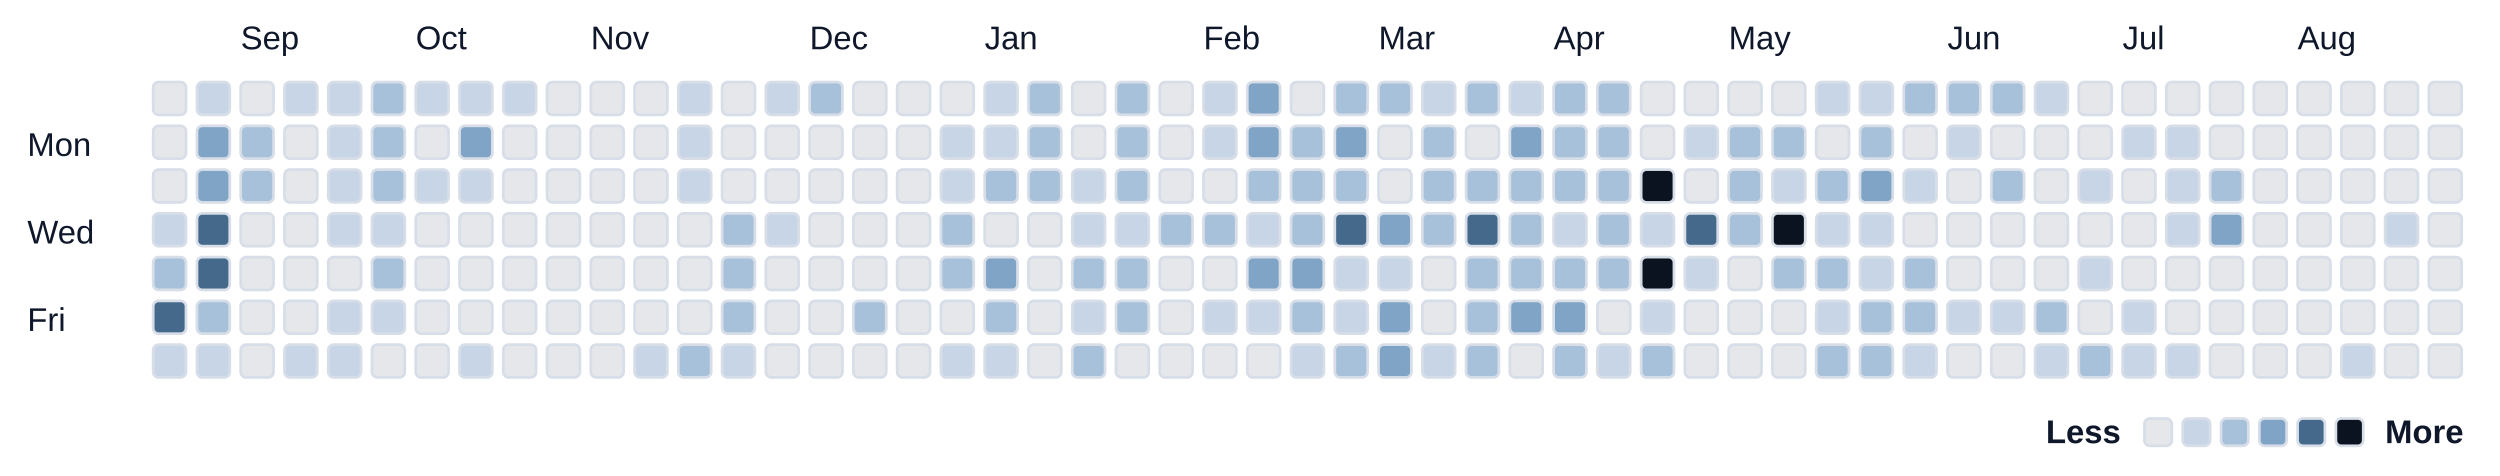
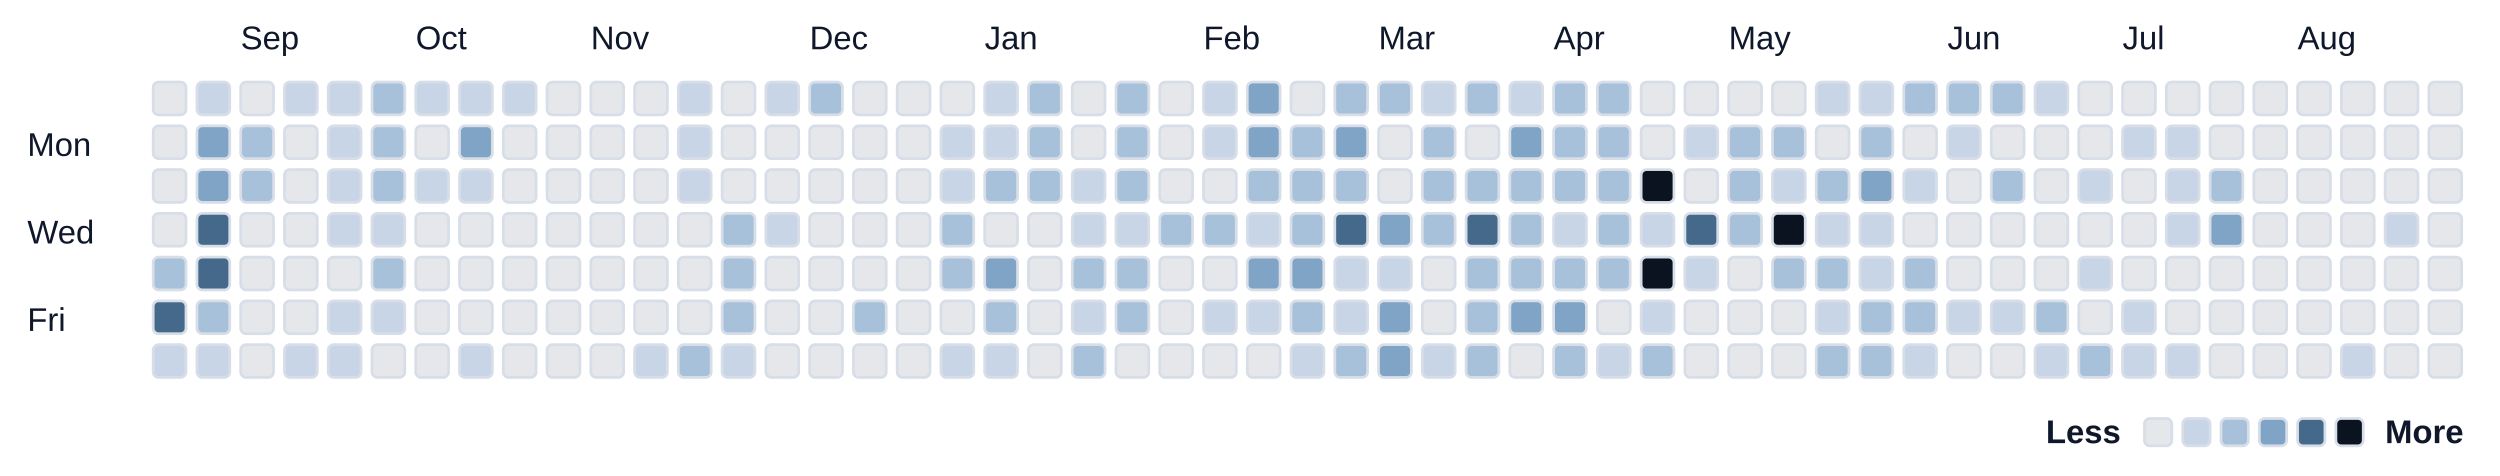
<svg xmlns="http://www.w3.org/2000/svg" baseProfile="tiny" height="174" version="1.2" width="914">
  <defs />
  <text fill="#0F172A" font-family="Segoe UI, Arial, sans-serif" font-size="12px" x="88" y="18">Sep</text>
  <text fill="#0F172A" font-family="Segoe UI, Arial, sans-serif" font-size="12px" x="152" y="18">Oct</text>
  <text fill="#0F172A" font-family="Segoe UI, Arial, sans-serif" font-size="12px" x="216" y="18">Nov</text>
  <text fill="#0F172A" font-family="Segoe UI, Arial, sans-serif" font-size="12px" x="296" y="18">Dec</text>
  <text fill="#0F172A" font-family="Segoe UI, Arial, sans-serif" font-size="12px" x="360" y="18">Jan</text>
  <text fill="#0F172A" font-family="Segoe UI, Arial, sans-serif" font-size="12px" x="440" y="18">Feb</text>
  <text fill="#0F172A" font-family="Segoe UI, Arial, sans-serif" font-size="12px" x="504" y="18">Mar</text>
  <text fill="#0F172A" font-family="Segoe UI, Arial, sans-serif" font-size="12px" x="568" y="18">Apr</text>
  <text fill="#0F172A" font-family="Segoe UI, Arial, sans-serif" font-size="12px" x="632" y="18">May</text>
  <text fill="#0F172A" font-family="Segoe UI, Arial, sans-serif" font-size="12px" x="712" y="18">Jun</text>
  <text fill="#0F172A" font-family="Segoe UI, Arial, sans-serif" font-size="12px" x="776" y="18">Jul</text>
  <text fill="#0F172A" font-family="Segoe UI, Arial, sans-serif" font-size="12px" x="840" y="18">Aug</text>
  <text fill="#0F172A" font-family="Segoe UI, Arial, sans-serif" font-size="12px" x="10" y="57">Mon</text>
  <text fill="#0F172A" font-family="Segoe UI, Arial, sans-serif" font-size="12px" x="10" y="89">Wed</text>
  <text fill="#0F172A" font-family="Segoe UI, Arial, sans-serif" font-size="12px" x="10" y="121">Fri</text>
  <rect fill="#E5E7EB" height="12" rx="2" ry="2" stroke="#D7DEE8" stroke-width="1" width="12" x="56" y="30" />
  <rect fill="#E5E7EB" height="12" rx="2" ry="2" stroke="#D7DEE8" stroke-width="1" width="12" x="56" y="46" />
  <rect fill="#E5E7EB" height="12" rx="2" ry="2" stroke="#D7DEE8" stroke-width="1" width="12" x="56" y="62" />
-   <rect fill="#C8D5E6" height="12" rx="2" ry="2" stroke="#D7DEE8" stroke-width="1" width="12" x="56" y="78" />
+   <rect fill="#E5E7EB" height="12" rx="2" ry="2" stroke="#D7DEE8" stroke-width="1" width="12" x="56" y="78" />
  <rect fill="#A8C1DA" height="12" rx="2" ry="2" stroke="#D7DEE8" stroke-width="1" width="12" x="56" y="94" />
  <rect fill="#44698B" height="12" rx="2" ry="2" stroke="#D7DEE8" stroke-width="1" width="12" x="56" y="110" />
  <rect fill="#C8D5E6" height="12" rx="2" ry="2" stroke="#D7DEE8" stroke-width="1" width="12" x="56" y="126" />
  <rect fill="#C8D5E6" height="12" rx="2" ry="2" stroke="#D7DEE8" stroke-width="1" width="12" x="72" y="30" />
  <rect fill="#7FA4C5" height="12" rx="2" ry="2" stroke="#D7DEE8" stroke-width="1" width="12" x="72" y="46" />
  <rect fill="#7FA4C5" height="12" rx="2" ry="2" stroke="#D7DEE8" stroke-width="1" width="12" x="72" y="62" />
  <rect fill="#44698B" height="12" rx="2" ry="2" stroke="#D7DEE8" stroke-width="1" width="12" x="72" y="78" />
  <rect fill="#44698B" height="12" rx="2" ry="2" stroke="#D7DEE8" stroke-width="1" width="12" x="72" y="94" />
  <rect fill="#A8C1DA" height="12" rx="2" ry="2" stroke="#D7DEE8" stroke-width="1" width="12" x="72" y="110" />
  <rect fill="#C8D5E6" height="12" rx="2" ry="2" stroke="#D7DEE8" stroke-width="1" width="12" x="72" y="126" />
  <rect fill="#E5E7EB" height="12" rx="2" ry="2" stroke="#D7DEE8" stroke-width="1" width="12" x="88" y="30" />
  <rect fill="#A8C1DA" height="12" rx="2" ry="2" stroke="#D7DEE8" stroke-width="1" width="12" x="88" y="46" />
  <rect fill="#A8C1DA" height="12" rx="2" ry="2" stroke="#D7DEE8" stroke-width="1" width="12" x="88" y="62" />
  <rect fill="#E5E7EB" height="12" rx="2" ry="2" stroke="#D7DEE8" stroke-width="1" width="12" x="88" y="78" />
  <rect fill="#E5E7EB" height="12" rx="2" ry="2" stroke="#D7DEE8" stroke-width="1" width="12" x="88" y="94" />
  <rect fill="#E5E7EB" height="12" rx="2" ry="2" stroke="#D7DEE8" stroke-width="1" width="12" x="88" y="110" />
  <rect fill="#E5E7EB" height="12" rx="2" ry="2" stroke="#D7DEE8" stroke-width="1" width="12" x="88" y="126" />
  <rect fill="#C8D5E6" height="12" rx="2" ry="2" stroke="#D7DEE8" stroke-width="1" width="12" x="104" y="30" />
  <rect fill="#E5E7EB" height="12" rx="2" ry="2" stroke="#D7DEE8" stroke-width="1" width="12" x="104" y="46" />
  <rect fill="#E5E7EB" height="12" rx="2" ry="2" stroke="#D7DEE8" stroke-width="1" width="12" x="104" y="62" />
  <rect fill="#E5E7EB" height="12" rx="2" ry="2" stroke="#D7DEE8" stroke-width="1" width="12" x="104" y="78" />
  <rect fill="#E5E7EB" height="12" rx="2" ry="2" stroke="#D7DEE8" stroke-width="1" width="12" x="104" y="94" />
  <rect fill="#E5E7EB" height="12" rx="2" ry="2" stroke="#D7DEE8" stroke-width="1" width="12" x="104" y="110" />
  <rect fill="#C8D5E6" height="12" rx="2" ry="2" stroke="#D7DEE8" stroke-width="1" width="12" x="104" y="126" />
  <rect fill="#C8D5E6" height="12" rx="2" ry="2" stroke="#D7DEE8" stroke-width="1" width="12" x="120" y="30" />
  <rect fill="#C8D5E6" height="12" rx="2" ry="2" stroke="#D7DEE8" stroke-width="1" width="12" x="120" y="46" />
  <rect fill="#C8D5E6" height="12" rx="2" ry="2" stroke="#D7DEE8" stroke-width="1" width="12" x="120" y="62" />
  <rect fill="#C8D5E6" height="12" rx="2" ry="2" stroke="#D7DEE8" stroke-width="1" width="12" x="120" y="78" />
  <rect fill="#E5E7EB" height="12" rx="2" ry="2" stroke="#D7DEE8" stroke-width="1" width="12" x="120" y="94" />
  <rect fill="#C8D5E6" height="12" rx="2" ry="2" stroke="#D7DEE8" stroke-width="1" width="12" x="120" y="110" />
  <rect fill="#C8D5E6" height="12" rx="2" ry="2" stroke="#D7DEE8" stroke-width="1" width="12" x="120" y="126" />
  <rect fill="#A8C1DA" height="12" rx="2" ry="2" stroke="#D7DEE8" stroke-width="1" width="12" x="136" y="30" />
  <rect fill="#A8C1DA" height="12" rx="2" ry="2" stroke="#D7DEE8" stroke-width="1" width="12" x="136" y="46" />
  <rect fill="#A8C1DA" height="12" rx="2" ry="2" stroke="#D7DEE8" stroke-width="1" width="12" x="136" y="62" />
  <rect fill="#C8D5E6" height="12" rx="2" ry="2" stroke="#D7DEE8" stroke-width="1" width="12" x="136" y="78" />
  <rect fill="#A8C1DA" height="12" rx="2" ry="2" stroke="#D7DEE8" stroke-width="1" width="12" x="136" y="94" />
  <rect fill="#C8D5E6" height="12" rx="2" ry="2" stroke="#D7DEE8" stroke-width="1" width="12" x="136" y="110" />
  <rect fill="#E5E7EB" height="12" rx="2" ry="2" stroke="#D7DEE8" stroke-width="1" width="12" x="136" y="126" />
  <rect fill="#C8D5E6" height="12" rx="2" ry="2" stroke="#D7DEE8" stroke-width="1" width="12" x="152" y="30" />
  <rect fill="#E5E7EB" height="12" rx="2" ry="2" stroke="#D7DEE8" stroke-width="1" width="12" x="152" y="46" />
  <rect fill="#C8D5E6" height="12" rx="2" ry="2" stroke="#D7DEE8" stroke-width="1" width="12" x="152" y="62" />
  <rect fill="#E5E7EB" height="12" rx="2" ry="2" stroke="#D7DEE8" stroke-width="1" width="12" x="152" y="78" />
  <rect fill="#E5E7EB" height="12" rx="2" ry="2" stroke="#D7DEE8" stroke-width="1" width="12" x="152" y="94" />
  <rect fill="#E5E7EB" height="12" rx="2" ry="2" stroke="#D7DEE8" stroke-width="1" width="12" x="152" y="110" />
  <rect fill="#E5E7EB" height="12" rx="2" ry="2" stroke="#D7DEE8" stroke-width="1" width="12" x="152" y="126" />
  <rect fill="#C8D5E6" height="12" rx="2" ry="2" stroke="#D7DEE8" stroke-width="1" width="12" x="168" y="30" />
  <rect fill="#7FA4C5" height="12" rx="2" ry="2" stroke="#D7DEE8" stroke-width="1" width="12" x="168" y="46" />
  <rect fill="#C8D5E6" height="12" rx="2" ry="2" stroke="#D7DEE8" stroke-width="1" width="12" x="168" y="62" />
  <rect fill="#E5E7EB" height="12" rx="2" ry="2" stroke="#D7DEE8" stroke-width="1" width="12" x="168" y="78" />
  <rect fill="#E5E7EB" height="12" rx="2" ry="2" stroke="#D7DEE8" stroke-width="1" width="12" x="168" y="94" />
  <rect fill="#E5E7EB" height="12" rx="2" ry="2" stroke="#D7DEE8" stroke-width="1" width="12" x="168" y="110" />
  <rect fill="#C8D5E6" height="12" rx="2" ry="2" stroke="#D7DEE8" stroke-width="1" width="12" x="168" y="126" />
  <rect fill="#C8D5E6" height="12" rx="2" ry="2" stroke="#D7DEE8" stroke-width="1" width="12" x="184" y="30" />
  <rect fill="#E5E7EB" height="12" rx="2" ry="2" stroke="#D7DEE8" stroke-width="1" width="12" x="184" y="46" />
  <rect fill="#E5E7EB" height="12" rx="2" ry="2" stroke="#D7DEE8" stroke-width="1" width="12" x="184" y="62" />
  <rect fill="#E5E7EB" height="12" rx="2" ry="2" stroke="#D7DEE8" stroke-width="1" width="12" x="184" y="78" />
  <rect fill="#E5E7EB" height="12" rx="2" ry="2" stroke="#D7DEE8" stroke-width="1" width="12" x="184" y="94" />
  <rect fill="#E5E7EB" height="12" rx="2" ry="2" stroke="#D7DEE8" stroke-width="1" width="12" x="184" y="110" />
  <rect fill="#E5E7EB" height="12" rx="2" ry="2" stroke="#D7DEE8" stroke-width="1" width="12" x="184" y="126" />
  <rect fill="#E5E7EB" height="12" rx="2" ry="2" stroke="#D7DEE8" stroke-width="1" width="12" x="200" y="30" />
  <rect fill="#E5E7EB" height="12" rx="2" ry="2" stroke="#D7DEE8" stroke-width="1" width="12" x="200" y="46" />
  <rect fill="#E5E7EB" height="12" rx="2" ry="2" stroke="#D7DEE8" stroke-width="1" width="12" x="200" y="62" />
  <rect fill="#E5E7EB" height="12" rx="2" ry="2" stroke="#D7DEE8" stroke-width="1" width="12" x="200" y="78" />
  <rect fill="#E5E7EB" height="12" rx="2" ry="2" stroke="#D7DEE8" stroke-width="1" width="12" x="200" y="94" />
  <rect fill="#E5E7EB" height="12" rx="2" ry="2" stroke="#D7DEE8" stroke-width="1" width="12" x="200" y="110" />
  <rect fill="#E5E7EB" height="12" rx="2" ry="2" stroke="#D7DEE8" stroke-width="1" width="12" x="200" y="126" />
  <rect fill="#E5E7EB" height="12" rx="2" ry="2" stroke="#D7DEE8" stroke-width="1" width="12" x="216" y="30" />
  <rect fill="#E5E7EB" height="12" rx="2" ry="2" stroke="#D7DEE8" stroke-width="1" width="12" x="216" y="46" />
  <rect fill="#E5E7EB" height="12" rx="2" ry="2" stroke="#D7DEE8" stroke-width="1" width="12" x="216" y="62" />
  <rect fill="#E5E7EB" height="12" rx="2" ry="2" stroke="#D7DEE8" stroke-width="1" width="12" x="216" y="78" />
  <rect fill="#E5E7EB" height="12" rx="2" ry="2" stroke="#D7DEE8" stroke-width="1" width="12" x="216" y="94" />
  <rect fill="#E5E7EB" height="12" rx="2" ry="2" stroke="#D7DEE8" stroke-width="1" width="12" x="216" y="110" />
  <rect fill="#E5E7EB" height="12" rx="2" ry="2" stroke="#D7DEE8" stroke-width="1" width="12" x="216" y="126" />
  <rect fill="#E5E7EB" height="12" rx="2" ry="2" stroke="#D7DEE8" stroke-width="1" width="12" x="232" y="30" />
  <rect fill="#E5E7EB" height="12" rx="2" ry="2" stroke="#D7DEE8" stroke-width="1" width="12" x="232" y="46" />
  <rect fill="#E5E7EB" height="12" rx="2" ry="2" stroke="#D7DEE8" stroke-width="1" width="12" x="232" y="62" />
  <rect fill="#E5E7EB" height="12" rx="2" ry="2" stroke="#D7DEE8" stroke-width="1" width="12" x="232" y="78" />
  <rect fill="#E5E7EB" height="12" rx="2" ry="2" stroke="#D7DEE8" stroke-width="1" width="12" x="232" y="94" />
  <rect fill="#E5E7EB" height="12" rx="2" ry="2" stroke="#D7DEE8" stroke-width="1" width="12" x="232" y="110" />
  <rect fill="#C8D5E6" height="12" rx="2" ry="2" stroke="#D7DEE8" stroke-width="1" width="12" x="232" y="126" />
  <rect fill="#C8D5E6" height="12" rx="2" ry="2" stroke="#D7DEE8" stroke-width="1" width="12" x="248" y="30" />
  <rect fill="#C8D5E6" height="12" rx="2" ry="2" stroke="#D7DEE8" stroke-width="1" width="12" x="248" y="46" />
  <rect fill="#C8D5E6" height="12" rx="2" ry="2" stroke="#D7DEE8" stroke-width="1" width="12" x="248" y="62" />
  <rect fill="#E5E7EB" height="12" rx="2" ry="2" stroke="#D7DEE8" stroke-width="1" width="12" x="248" y="78" />
  <rect fill="#E5E7EB" height="12" rx="2" ry="2" stroke="#D7DEE8" stroke-width="1" width="12" x="248" y="94" />
  <rect fill="#E5E7EB" height="12" rx="2" ry="2" stroke="#D7DEE8" stroke-width="1" width="12" x="248" y="110" />
  <rect fill="#A8C1DA" height="12" rx="2" ry="2" stroke="#D7DEE8" stroke-width="1" width="12" x="248" y="126" />
  <rect fill="#E5E7EB" height="12" rx="2" ry="2" stroke="#D7DEE8" stroke-width="1" width="12" x="264" y="30" />
  <rect fill="#E5E7EB" height="12" rx="2" ry="2" stroke="#D7DEE8" stroke-width="1" width="12" x="264" y="46" />
  <rect fill="#E5E7EB" height="12" rx="2" ry="2" stroke="#D7DEE8" stroke-width="1" width="12" x="264" y="62" />
  <rect fill="#A8C1DA" height="12" rx="2" ry="2" stroke="#D7DEE8" stroke-width="1" width="12" x="264" y="78" />
  <rect fill="#A8C1DA" height="12" rx="2" ry="2" stroke="#D7DEE8" stroke-width="1" width="12" x="264" y="94" />
  <rect fill="#A8C1DA" height="12" rx="2" ry="2" stroke="#D7DEE8" stroke-width="1" width="12" x="264" y="110" />
  <rect fill="#C8D5E6" height="12" rx="2" ry="2" stroke="#D7DEE8" stroke-width="1" width="12" x="264" y="126" />
  <rect fill="#C8D5E6" height="12" rx="2" ry="2" stroke="#D7DEE8" stroke-width="1" width="12" x="280" y="30" />
  <rect fill="#E5E7EB" height="12" rx="2" ry="2" stroke="#D7DEE8" stroke-width="1" width="12" x="280" y="46" />
  <rect fill="#E5E7EB" height="12" rx="2" ry="2" stroke="#D7DEE8" stroke-width="1" width="12" x="280" y="62" />
  <rect fill="#C8D5E6" height="12" rx="2" ry="2" stroke="#D7DEE8" stroke-width="1" width="12" x="280" y="78" />
  <rect fill="#E5E7EB" height="12" rx="2" ry="2" stroke="#D7DEE8" stroke-width="1" width="12" x="280" y="94" />
  <rect fill="#E5E7EB" height="12" rx="2" ry="2" stroke="#D7DEE8" stroke-width="1" width="12" x="280" y="110" />
  <rect fill="#E5E7EB" height="12" rx="2" ry="2" stroke="#D7DEE8" stroke-width="1" width="12" x="280" y="126" />
  <rect fill="#A8C1DA" height="12" rx="2" ry="2" stroke="#D7DEE8" stroke-width="1" width="12" x="296" y="30" />
  <rect fill="#E5E7EB" height="12" rx="2" ry="2" stroke="#D7DEE8" stroke-width="1" width="12" x="296" y="46" />
  <rect fill="#E5E7EB" height="12" rx="2" ry="2" stroke="#D7DEE8" stroke-width="1" width="12" x="296" y="62" />
  <rect fill="#E5E7EB" height="12" rx="2" ry="2" stroke="#D7DEE8" stroke-width="1" width="12" x="296" y="78" />
  <rect fill="#E5E7EB" height="12" rx="2" ry="2" stroke="#D7DEE8" stroke-width="1" width="12" x="296" y="94" />
  <rect fill="#E5E7EB" height="12" rx="2" ry="2" stroke="#D7DEE8" stroke-width="1" width="12" x="296" y="110" />
  <rect fill="#E5E7EB" height="12" rx="2" ry="2" stroke="#D7DEE8" stroke-width="1" width="12" x="296" y="126" />
  <rect fill="#E5E7EB" height="12" rx="2" ry="2" stroke="#D7DEE8" stroke-width="1" width="12" x="312" y="30" />
  <rect fill="#E5E7EB" height="12" rx="2" ry="2" stroke="#D7DEE8" stroke-width="1" width="12" x="312" y="46" />
  <rect fill="#E5E7EB" height="12" rx="2" ry="2" stroke="#D7DEE8" stroke-width="1" width="12" x="312" y="62" />
  <rect fill="#E5E7EB" height="12" rx="2" ry="2" stroke="#D7DEE8" stroke-width="1" width="12" x="312" y="78" />
  <rect fill="#E5E7EB" height="12" rx="2" ry="2" stroke="#D7DEE8" stroke-width="1" width="12" x="312" y="94" />
  <rect fill="#A8C1DA" height="12" rx="2" ry="2" stroke="#D7DEE8" stroke-width="1" width="12" x="312" y="110" />
  <rect fill="#E5E7EB" height="12" rx="2" ry="2" stroke="#D7DEE8" stroke-width="1" width="12" x="312" y="126" />
  <rect fill="#E5E7EB" height="12" rx="2" ry="2" stroke="#D7DEE8" stroke-width="1" width="12" x="328" y="30" />
  <rect fill="#E5E7EB" height="12" rx="2" ry="2" stroke="#D7DEE8" stroke-width="1" width="12" x="328" y="46" />
  <rect fill="#E5E7EB" height="12" rx="2" ry="2" stroke="#D7DEE8" stroke-width="1" width="12" x="328" y="62" />
  <rect fill="#E5E7EB" height="12" rx="2" ry="2" stroke="#D7DEE8" stroke-width="1" width="12" x="328" y="78" />
  <rect fill="#E5E7EB" height="12" rx="2" ry="2" stroke="#D7DEE8" stroke-width="1" width="12" x="328" y="94" />
  <rect fill="#E5E7EB" height="12" rx="2" ry="2" stroke="#D7DEE8" stroke-width="1" width="12" x="328" y="110" />
  <rect fill="#E5E7EB" height="12" rx="2" ry="2" stroke="#D7DEE8" stroke-width="1" width="12" x="328" y="126" />
  <rect fill="#E5E7EB" height="12" rx="2" ry="2" stroke="#D7DEE8" stroke-width="1" width="12" x="344" y="30" />
  <rect fill="#C8D5E6" height="12" rx="2" ry="2" stroke="#D7DEE8" stroke-width="1" width="12" x="344" y="46" />
  <rect fill="#C8D5E6" height="12" rx="2" ry="2" stroke="#D7DEE8" stroke-width="1" width="12" x="344" y="62" />
  <rect fill="#A8C1DA" height="12" rx="2" ry="2" stroke="#D7DEE8" stroke-width="1" width="12" x="344" y="78" />
  <rect fill="#A8C1DA" height="12" rx="2" ry="2" stroke="#D7DEE8" stroke-width="1" width="12" x="344" y="94" />
  <rect fill="#E5E7EB" height="12" rx="2" ry="2" stroke="#D7DEE8" stroke-width="1" width="12" x="344" y="110" />
  <rect fill="#C8D5E6" height="12" rx="2" ry="2" stroke="#D7DEE8" stroke-width="1" width="12" x="344" y="126" />
  <rect fill="#C8D5E6" height="12" rx="2" ry="2" stroke="#D7DEE8" stroke-width="1" width="12" x="360" y="30" />
  <rect fill="#C8D5E6" height="12" rx="2" ry="2" stroke="#D7DEE8" stroke-width="1" width="12" x="360" y="46" />
  <rect fill="#A8C1DA" height="12" rx="2" ry="2" stroke="#D7DEE8" stroke-width="1" width="12" x="360" y="62" />
  <rect fill="#E5E7EB" height="12" rx="2" ry="2" stroke="#D7DEE8" stroke-width="1" width="12" x="360" y="78" />
  <rect fill="#7FA4C5" height="12" rx="2" ry="2" stroke="#D7DEE8" stroke-width="1" width="12" x="360" y="94" />
  <rect fill="#A8C1DA" height="12" rx="2" ry="2" stroke="#D7DEE8" stroke-width="1" width="12" x="360" y="110" />
  <rect fill="#C8D5E6" height="12" rx="2" ry="2" stroke="#D7DEE8" stroke-width="1" width="12" x="360" y="126" />
  <rect fill="#A8C1DA" height="12" rx="2" ry="2" stroke="#D7DEE8" stroke-width="1" width="12" x="376" y="30" />
  <rect fill="#A8C1DA" height="12" rx="2" ry="2" stroke="#D7DEE8" stroke-width="1" width="12" x="376" y="46" />
  <rect fill="#A8C1DA" height="12" rx="2" ry="2" stroke="#D7DEE8" stroke-width="1" width="12" x="376" y="62" />
  <rect fill="#E5E7EB" height="12" rx="2" ry="2" stroke="#D7DEE8" stroke-width="1" width="12" x="376" y="78" />
  <rect fill="#E5E7EB" height="12" rx="2" ry="2" stroke="#D7DEE8" stroke-width="1" width="12" x="376" y="94" />
  <rect fill="#E5E7EB" height="12" rx="2" ry="2" stroke="#D7DEE8" stroke-width="1" width="12" x="376" y="110" />
  <rect fill="#E5E7EB" height="12" rx="2" ry="2" stroke="#D7DEE8" stroke-width="1" width="12" x="376" y="126" />
  <rect fill="#E5E7EB" height="12" rx="2" ry="2" stroke="#D7DEE8" stroke-width="1" width="12" x="392" y="30" />
  <rect fill="#E5E7EB" height="12" rx="2" ry="2" stroke="#D7DEE8" stroke-width="1" width="12" x="392" y="46" />
  <rect fill="#C8D5E6" height="12" rx="2" ry="2" stroke="#D7DEE8" stroke-width="1" width="12" x="392" y="62" />
  <rect fill="#C8D5E6" height="12" rx="2" ry="2" stroke="#D7DEE8" stroke-width="1" width="12" x="392" y="78" />
  <rect fill="#A8C1DA" height="12" rx="2" ry="2" stroke="#D7DEE8" stroke-width="1" width="12" x="392" y="94" />
  <rect fill="#C8D5E6" height="12" rx="2" ry="2" stroke="#D7DEE8" stroke-width="1" width="12" x="392" y="110" />
  <rect fill="#A8C1DA" height="12" rx="2" ry="2" stroke="#D7DEE8" stroke-width="1" width="12" x="392" y="126" />
  <rect fill="#A8C1DA" height="12" rx="2" ry="2" stroke="#D7DEE8" stroke-width="1" width="12" x="408" y="30" />
  <rect fill="#A8C1DA" height="12" rx="2" ry="2" stroke="#D7DEE8" stroke-width="1" width="12" x="408" y="46" />
  <rect fill="#A8C1DA" height="12" rx="2" ry="2" stroke="#D7DEE8" stroke-width="1" width="12" x="408" y="62" />
  <rect fill="#C8D5E6" height="12" rx="2" ry="2" stroke="#D7DEE8" stroke-width="1" width="12" x="408" y="78" />
  <rect fill="#A8C1DA" height="12" rx="2" ry="2" stroke="#D7DEE8" stroke-width="1" width="12" x="408" y="94" />
  <rect fill="#A8C1DA" height="12" rx="2" ry="2" stroke="#D7DEE8" stroke-width="1" width="12" x="408" y="110" />
  <rect fill="#E5E7EB" height="12" rx="2" ry="2" stroke="#D7DEE8" stroke-width="1" width="12" x="408" y="126" />
  <rect fill="#E5E7EB" height="12" rx="2" ry="2" stroke="#D7DEE8" stroke-width="1" width="12" x="424" y="30" />
  <rect fill="#E5E7EB" height="12" rx="2" ry="2" stroke="#D7DEE8" stroke-width="1" width="12" x="424" y="46" />
  <rect fill="#E5E7EB" height="12" rx="2" ry="2" stroke="#D7DEE8" stroke-width="1" width="12" x="424" y="62" />
  <rect fill="#A8C1DA" height="12" rx="2" ry="2" stroke="#D7DEE8" stroke-width="1" width="12" x="424" y="78" />
  <rect fill="#E5E7EB" height="12" rx="2" ry="2" stroke="#D7DEE8" stroke-width="1" width="12" x="424" y="94" />
  <rect fill="#E5E7EB" height="12" rx="2" ry="2" stroke="#D7DEE8" stroke-width="1" width="12" x="424" y="110" />
  <rect fill="#E5E7EB" height="12" rx="2" ry="2" stroke="#D7DEE8" stroke-width="1" width="12" x="424" y="126" />
  <rect fill="#C8D5E6" height="12" rx="2" ry="2" stroke="#D7DEE8" stroke-width="1" width="12" x="440" y="30" />
  <rect fill="#C8D5E6" height="12" rx="2" ry="2" stroke="#D7DEE8" stroke-width="1" width="12" x="440" y="46" />
  <rect fill="#E5E7EB" height="12" rx="2" ry="2" stroke="#D7DEE8" stroke-width="1" width="12" x="440" y="62" />
  <rect fill="#A8C1DA" height="12" rx="2" ry="2" stroke="#D7DEE8" stroke-width="1" width="12" x="440" y="78" />
  <rect fill="#E5E7EB" height="12" rx="2" ry="2" stroke="#D7DEE8" stroke-width="1" width="12" x="440" y="94" />
  <rect fill="#C8D5E6" height="12" rx="2" ry="2" stroke="#D7DEE8" stroke-width="1" width="12" x="440" y="110" />
  <rect fill="#E5E7EB" height="12" rx="2" ry="2" stroke="#D7DEE8" stroke-width="1" width="12" x="440" y="126" />
  <rect fill="#7FA4C5" height="12" rx="2" ry="2" stroke="#D7DEE8" stroke-width="1" width="12" x="456" y="30" />
  <rect fill="#7FA4C5" height="12" rx="2" ry="2" stroke="#D7DEE8" stroke-width="1" width="12" x="456" y="46" />
  <rect fill="#A8C1DA" height="12" rx="2" ry="2" stroke="#D7DEE8" stroke-width="1" width="12" x="456" y="62" />
  <rect fill="#C8D5E6" height="12" rx="2" ry="2" stroke="#D7DEE8" stroke-width="1" width="12" x="456" y="78" />
  <rect fill="#7FA4C5" height="12" rx="2" ry="2" stroke="#D7DEE8" stroke-width="1" width="12" x="456" y="94" />
  <rect fill="#C8D5E6" height="12" rx="2" ry="2" stroke="#D7DEE8" stroke-width="1" width="12" x="456" y="110" />
  <rect fill="#E5E7EB" height="12" rx="2" ry="2" stroke="#D7DEE8" stroke-width="1" width="12" x="456" y="126" />
  <rect fill="#E5E7EB" height="12" rx="2" ry="2" stroke="#D7DEE8" stroke-width="1" width="12" x="472" y="30" />
  <rect fill="#A8C1DA" height="12" rx="2" ry="2" stroke="#D7DEE8" stroke-width="1" width="12" x="472" y="46" />
  <rect fill="#A8C1DA" height="12" rx="2" ry="2" stroke="#D7DEE8" stroke-width="1" width="12" x="472" y="62" />
  <rect fill="#A8C1DA" height="12" rx="2" ry="2" stroke="#D7DEE8" stroke-width="1" width="12" x="472" y="78" />
  <rect fill="#7FA4C5" height="12" rx="2" ry="2" stroke="#D7DEE8" stroke-width="1" width="12" x="472" y="94" />
  <rect fill="#A8C1DA" height="12" rx="2" ry="2" stroke="#D7DEE8" stroke-width="1" width="12" x="472" y="110" />
  <rect fill="#C8D5E6" height="12" rx="2" ry="2" stroke="#D7DEE8" stroke-width="1" width="12" x="472" y="126" />
  <rect fill="#A8C1DA" height="12" rx="2" ry="2" stroke="#D7DEE8" stroke-width="1" width="12" x="488" y="30" />
  <rect fill="#7FA4C5" height="12" rx="2" ry="2" stroke="#D7DEE8" stroke-width="1" width="12" x="488" y="46" />
  <rect fill="#A8C1DA" height="12" rx="2" ry="2" stroke="#D7DEE8" stroke-width="1" width="12" x="488" y="62" />
  <rect fill="#44698B" height="12" rx="2" ry="2" stroke="#D7DEE8" stroke-width="1" width="12" x="488" y="78" />
  <rect fill="#C8D5E6" height="12" rx="2" ry="2" stroke="#D7DEE8" stroke-width="1" width="12" x="488" y="94" />
  <rect fill="#C8D5E6" height="12" rx="2" ry="2" stroke="#D7DEE8" stroke-width="1" width="12" x="488" y="110" />
  <rect fill="#A8C1DA" height="12" rx="2" ry="2" stroke="#D7DEE8" stroke-width="1" width="12" x="488" y="126" />
  <rect fill="#A8C1DA" height="12" rx="2" ry="2" stroke="#D7DEE8" stroke-width="1" width="12" x="504" y="30" />
  <rect fill="#E5E7EB" height="12" rx="2" ry="2" stroke="#D7DEE8" stroke-width="1" width="12" x="504" y="46" />
  <rect fill="#E5E7EB" height="12" rx="2" ry="2" stroke="#D7DEE8" stroke-width="1" width="12" x="504" y="62" />
  <rect fill="#7FA4C5" height="12" rx="2" ry="2" stroke="#D7DEE8" stroke-width="1" width="12" x="504" y="78" />
  <rect fill="#C8D5E6" height="12" rx="2" ry="2" stroke="#D7DEE8" stroke-width="1" width="12" x="504" y="94" />
  <rect fill="#7FA4C5" height="12" rx="2" ry="2" stroke="#D7DEE8" stroke-width="1" width="12" x="504" y="110" />
  <rect fill="#7FA4C5" height="12" rx="2" ry="2" stroke="#D7DEE8" stroke-width="1" width="12" x="504" y="126" />
  <rect fill="#C8D5E6" height="12" rx="2" ry="2" stroke="#D7DEE8" stroke-width="1" width="12" x="520" y="30" />
  <rect fill="#A8C1DA" height="12" rx="2" ry="2" stroke="#D7DEE8" stroke-width="1" width="12" x="520" y="46" />
  <rect fill="#A8C1DA" height="12" rx="2" ry="2" stroke="#D7DEE8" stroke-width="1" width="12" x="520" y="62" />
  <rect fill="#A8C1DA" height="12" rx="2" ry="2" stroke="#D7DEE8" stroke-width="1" width="12" x="520" y="78" />
  <rect fill="#E5E7EB" height="12" rx="2" ry="2" stroke="#D7DEE8" stroke-width="1" width="12" x="520" y="94" />
  <rect fill="#E5E7EB" height="12" rx="2" ry="2" stroke="#D7DEE8" stroke-width="1" width="12" x="520" y="110" />
  <rect fill="#C8D5E6" height="12" rx="2" ry="2" stroke="#D7DEE8" stroke-width="1" width="12" x="520" y="126" />
  <rect fill="#A8C1DA" height="12" rx="2" ry="2" stroke="#D7DEE8" stroke-width="1" width="12" x="536" y="30" />
  <rect fill="#E5E7EB" height="12" rx="2" ry="2" stroke="#D7DEE8" stroke-width="1" width="12" x="536" y="46" />
  <rect fill="#A8C1DA" height="12" rx="2" ry="2" stroke="#D7DEE8" stroke-width="1" width="12" x="536" y="62" />
  <rect fill="#44698B" height="12" rx="2" ry="2" stroke="#D7DEE8" stroke-width="1" width="12" x="536" y="78" />
  <rect fill="#A8C1DA" height="12" rx="2" ry="2" stroke="#D7DEE8" stroke-width="1" width="12" x="536" y="94" />
  <rect fill="#A8C1DA" height="12" rx="2" ry="2" stroke="#D7DEE8" stroke-width="1" width="12" x="536" y="110" />
  <rect fill="#A8C1DA" height="12" rx="2" ry="2" stroke="#D7DEE8" stroke-width="1" width="12" x="536" y="126" />
  <rect fill="#C8D5E6" height="12" rx="2" ry="2" stroke="#D7DEE8" stroke-width="1" width="12" x="552" y="30" />
  <rect fill="#7FA4C5" height="12" rx="2" ry="2" stroke="#D7DEE8" stroke-width="1" width="12" x="552" y="46" />
  <rect fill="#A8C1DA" height="12" rx="2" ry="2" stroke="#D7DEE8" stroke-width="1" width="12" x="552" y="62" />
  <rect fill="#A8C1DA" height="12" rx="2" ry="2" stroke="#D7DEE8" stroke-width="1" width="12" x="552" y="78" />
  <rect fill="#A8C1DA" height="12" rx="2" ry="2" stroke="#D7DEE8" stroke-width="1" width="12" x="552" y="94" />
  <rect fill="#7FA4C5" height="12" rx="2" ry="2" stroke="#D7DEE8" stroke-width="1" width="12" x="552" y="110" />
  <rect fill="#E5E7EB" height="12" rx="2" ry="2" stroke="#D7DEE8" stroke-width="1" width="12" x="552" y="126" />
  <rect fill="#A8C1DA" height="12" rx="2" ry="2" stroke="#D7DEE8" stroke-width="1" width="12" x="568" y="30" />
  <rect fill="#A8C1DA" height="12" rx="2" ry="2" stroke="#D7DEE8" stroke-width="1" width="12" x="568" y="46" />
  <rect fill="#A8C1DA" height="12" rx="2" ry="2" stroke="#D7DEE8" stroke-width="1" width="12" x="568" y="62" />
  <rect fill="#C8D5E6" height="12" rx="2" ry="2" stroke="#D7DEE8" stroke-width="1" width="12" x="568" y="78" />
  <rect fill="#A8C1DA" height="12" rx="2" ry="2" stroke="#D7DEE8" stroke-width="1" width="12" x="568" y="94" />
  <rect fill="#7FA4C5" height="12" rx="2" ry="2" stroke="#D7DEE8" stroke-width="1" width="12" x="568" y="110" />
  <rect fill="#A8C1DA" height="12" rx="2" ry="2" stroke="#D7DEE8" stroke-width="1" width="12" x="568" y="126" />
  <rect fill="#A8C1DA" height="12" rx="2" ry="2" stroke="#D7DEE8" stroke-width="1" width="12" x="584" y="30" />
  <rect fill="#A8C1DA" height="12" rx="2" ry="2" stroke="#D7DEE8" stroke-width="1" width="12" x="584" y="46" />
  <rect fill="#A8C1DA" height="12" rx="2" ry="2" stroke="#D7DEE8" stroke-width="1" width="12" x="584" y="62" />
  <rect fill="#A8C1DA" height="12" rx="2" ry="2" stroke="#D7DEE8" stroke-width="1" width="12" x="584" y="78" />
  <rect fill="#A8C1DA" height="12" rx="2" ry="2" stroke="#D7DEE8" stroke-width="1" width="12" x="584" y="94" />
  <rect fill="#E5E7EB" height="12" rx="2" ry="2" stroke="#D7DEE8" stroke-width="1" width="12" x="584" y="110" />
  <rect fill="#C8D5E6" height="12" rx="2" ry="2" stroke="#D7DEE8" stroke-width="1" width="12" x="584" y="126" />
  <rect fill="#E5E7EB" height="12" rx="2" ry="2" stroke="#D7DEE8" stroke-width="1" width="12" x="600" y="30" />
  <rect fill="#E5E7EB" height="12" rx="2" ry="2" stroke="#D7DEE8" stroke-width="1" width="12" x="600" y="46" />
  <rect fill="#0B1220" height="12" rx="2" ry="2" stroke="#D7DEE8" stroke-width="1" width="12" x="600" y="62" />
  <rect fill="#C8D5E6" height="12" rx="2" ry="2" stroke="#D7DEE8" stroke-width="1" width="12" x="600" y="78" />
  <rect fill="#0B1220" height="12" rx="2" ry="2" stroke="#D7DEE8" stroke-width="1" width="12" x="600" y="94" />
  <rect fill="#C8D5E6" height="12" rx="2" ry="2" stroke="#D7DEE8" stroke-width="1" width="12" x="600" y="110" />
  <rect fill="#A8C1DA" height="12" rx="2" ry="2" stroke="#D7DEE8" stroke-width="1" width="12" x="600" y="126" />
  <rect fill="#E5E7EB" height="12" rx="2" ry="2" stroke="#D7DEE8" stroke-width="1" width="12" x="616" y="30" />
  <rect fill="#C8D5E6" height="12" rx="2" ry="2" stroke="#D7DEE8" stroke-width="1" width="12" x="616" y="46" />
  <rect fill="#E5E7EB" height="12" rx="2" ry="2" stroke="#D7DEE8" stroke-width="1" width="12" x="616" y="62" />
  <rect fill="#44698B" height="12" rx="2" ry="2" stroke="#D7DEE8" stroke-width="1" width="12" x="616" y="78" />
  <rect fill="#C8D5E6" height="12" rx="2" ry="2" stroke="#D7DEE8" stroke-width="1" width="12" x="616" y="94" />
  <rect fill="#E5E7EB" height="12" rx="2" ry="2" stroke="#D7DEE8" stroke-width="1" width="12" x="616" y="110" />
  <rect fill="#E5E7EB" height="12" rx="2" ry="2" stroke="#D7DEE8" stroke-width="1" width="12" x="616" y="126" />
  <rect fill="#E5E7EB" height="12" rx="2" ry="2" stroke="#D7DEE8" stroke-width="1" width="12" x="632" y="30" />
  <rect fill="#A8C1DA" height="12" rx="2" ry="2" stroke="#D7DEE8" stroke-width="1" width="12" x="632" y="46" />
  <rect fill="#A8C1DA" height="12" rx="2" ry="2" stroke="#D7DEE8" stroke-width="1" width="12" x="632" y="62" />
  <rect fill="#A8C1DA" height="12" rx="2" ry="2" stroke="#D7DEE8" stroke-width="1" width="12" x="632" y="78" />
  <rect fill="#E5E7EB" height="12" rx="2" ry="2" stroke="#D7DEE8" stroke-width="1" width="12" x="632" y="94" />
  <rect fill="#E5E7EB" height="12" rx="2" ry="2" stroke="#D7DEE8" stroke-width="1" width="12" x="632" y="110" />
  <rect fill="#E5E7EB" height="12" rx="2" ry="2" stroke="#D7DEE8" stroke-width="1" width="12" x="632" y="126" />
  <rect fill="#E5E7EB" height="12" rx="2" ry="2" stroke="#D7DEE8" stroke-width="1" width="12" x="648" y="30" />
  <rect fill="#A8C1DA" height="12" rx="2" ry="2" stroke="#D7DEE8" stroke-width="1" width="12" x="648" y="46" />
  <rect fill="#C8D5E6" height="12" rx="2" ry="2" stroke="#D7DEE8" stroke-width="1" width="12" x="648" y="62" />
  <rect fill="#0B1220" height="12" rx="2" ry="2" stroke="#D7DEE8" stroke-width="1" width="12" x="648" y="78" />
  <rect fill="#A8C1DA" height="12" rx="2" ry="2" stroke="#D7DEE8" stroke-width="1" width="12" x="648" y="94" />
  <rect fill="#E5E7EB" height="12" rx="2" ry="2" stroke="#D7DEE8" stroke-width="1" width="12" x="648" y="110" />
  <rect fill="#E5E7EB" height="12" rx="2" ry="2" stroke="#D7DEE8" stroke-width="1" width="12" x="648" y="126" />
  <rect fill="#C8D5E6" height="12" rx="2" ry="2" stroke="#D7DEE8" stroke-width="1" width="12" x="664" y="30" />
  <rect fill="#E5E7EB" height="12" rx="2" ry="2" stroke="#D7DEE8" stroke-width="1" width="12" x="664" y="46" />
  <rect fill="#A8C1DA" height="12" rx="2" ry="2" stroke="#D7DEE8" stroke-width="1" width="12" x="664" y="62" />
  <rect fill="#C8D5E6" height="12" rx="2" ry="2" stroke="#D7DEE8" stroke-width="1" width="12" x="664" y="78" />
  <rect fill="#A8C1DA" height="12" rx="2" ry="2" stroke="#D7DEE8" stroke-width="1" width="12" x="664" y="94" />
  <rect fill="#C8D5E6" height="12" rx="2" ry="2" stroke="#D7DEE8" stroke-width="1" width="12" x="664" y="110" />
  <rect fill="#A8C1DA" height="12" rx="2" ry="2" stroke="#D7DEE8" stroke-width="1" width="12" x="664" y="126" />
  <rect fill="#C8D5E6" height="12" rx="2" ry="2" stroke="#D7DEE8" stroke-width="1" width="12" x="680" y="30" />
  <rect fill="#A8C1DA" height="12" rx="2" ry="2" stroke="#D7DEE8" stroke-width="1" width="12" x="680" y="46" />
  <rect fill="#7FA4C5" height="12" rx="2" ry="2" stroke="#D7DEE8" stroke-width="1" width="12" x="680" y="62" />
  <rect fill="#C8D5E6" height="12" rx="2" ry="2" stroke="#D7DEE8" stroke-width="1" width="12" x="680" y="78" />
  <rect fill="#C8D5E6" height="12" rx="2" ry="2" stroke="#D7DEE8" stroke-width="1" width="12" x="680" y="94" />
  <rect fill="#A8C1DA" height="12" rx="2" ry="2" stroke="#D7DEE8" stroke-width="1" width="12" x="680" y="110" />
  <rect fill="#A8C1DA" height="12" rx="2" ry="2" stroke="#D7DEE8" stroke-width="1" width="12" x="680" y="126" />
  <rect fill="#A8C1DA" height="12" rx="2" ry="2" stroke="#D7DEE8" stroke-width="1" width="12" x="696" y="30" />
  <rect fill="#E5E7EB" height="12" rx="2" ry="2" stroke="#D7DEE8" stroke-width="1" width="12" x="696" y="46" />
  <rect fill="#C8D5E6" height="12" rx="2" ry="2" stroke="#D7DEE8" stroke-width="1" width="12" x="696" y="62" />
  <rect fill="#E5E7EB" height="12" rx="2" ry="2" stroke="#D7DEE8" stroke-width="1" width="12" x="696" y="78" />
  <rect fill="#A8C1DA" height="12" rx="2" ry="2" stroke="#D7DEE8" stroke-width="1" width="12" x="696" y="94" />
  <rect fill="#A8C1DA" height="12" rx="2" ry="2" stroke="#D7DEE8" stroke-width="1" width="12" x="696" y="110" />
  <rect fill="#C8D5E6" height="12" rx="2" ry="2" stroke="#D7DEE8" stroke-width="1" width="12" x="696" y="126" />
  <rect fill="#A8C1DA" height="12" rx="2" ry="2" stroke="#D7DEE8" stroke-width="1" width="12" x="712" y="30" />
  <rect fill="#C8D5E6" height="12" rx="2" ry="2" stroke="#D7DEE8" stroke-width="1" width="12" x="712" y="46" />
  <rect fill="#E5E7EB" height="12" rx="2" ry="2" stroke="#D7DEE8" stroke-width="1" width="12" x="712" y="62" />
  <rect fill="#E5E7EB" height="12" rx="2" ry="2" stroke="#D7DEE8" stroke-width="1" width="12" x="712" y="78" />
  <rect fill="#E5E7EB" height="12" rx="2" ry="2" stroke="#D7DEE8" stroke-width="1" width="12" x="712" y="94" />
  <rect fill="#C8D5E6" height="12" rx="2" ry="2" stroke="#D7DEE8" stroke-width="1" width="12" x="712" y="110" />
  <rect fill="#E5E7EB" height="12" rx="2" ry="2" stroke="#D7DEE8" stroke-width="1" width="12" x="712" y="126" />
  <rect fill="#A8C1DA" height="12" rx="2" ry="2" stroke="#D7DEE8" stroke-width="1" width="12" x="728" y="30" />
  <rect fill="#E5E7EB" height="12" rx="2" ry="2" stroke="#D7DEE8" stroke-width="1" width="12" x="728" y="46" />
  <rect fill="#A8C1DA" height="12" rx="2" ry="2" stroke="#D7DEE8" stroke-width="1" width="12" x="728" y="62" />
  <rect fill="#E5E7EB" height="12" rx="2" ry="2" stroke="#D7DEE8" stroke-width="1" width="12" x="728" y="78" />
  <rect fill="#E5E7EB" height="12" rx="2" ry="2" stroke="#D7DEE8" stroke-width="1" width="12" x="728" y="94" />
  <rect fill="#C8D5E6" height="12" rx="2" ry="2" stroke="#D7DEE8" stroke-width="1" width="12" x="728" y="110" />
  <rect fill="#E5E7EB" height="12" rx="2" ry="2" stroke="#D7DEE8" stroke-width="1" width="12" x="728" y="126" />
  <rect fill="#C8D5E6" height="12" rx="2" ry="2" stroke="#D7DEE8" stroke-width="1" width="12" x="744" y="30" />
  <rect fill="#E5E7EB" height="12" rx="2" ry="2" stroke="#D7DEE8" stroke-width="1" width="12" x="744" y="46" />
  <rect fill="#E5E7EB" height="12" rx="2" ry="2" stroke="#D7DEE8" stroke-width="1" width="12" x="744" y="62" />
  <rect fill="#E5E7EB" height="12" rx="2" ry="2" stroke="#D7DEE8" stroke-width="1" width="12" x="744" y="78" />
  <rect fill="#E5E7EB" height="12" rx="2" ry="2" stroke="#D7DEE8" stroke-width="1" width="12" x="744" y="94" />
  <rect fill="#A8C1DA" height="12" rx="2" ry="2" stroke="#D7DEE8" stroke-width="1" width="12" x="744" y="110" />
  <rect fill="#C8D5E6" height="12" rx="2" ry="2" stroke="#D7DEE8" stroke-width="1" width="12" x="744" y="126" />
  <rect fill="#E5E7EB" height="12" rx="2" ry="2" stroke="#D7DEE8" stroke-width="1" width="12" x="760" y="30" />
  <rect fill="#E5E7EB" height="12" rx="2" ry="2" stroke="#D7DEE8" stroke-width="1" width="12" x="760" y="46" />
  <rect fill="#C8D5E6" height="12" rx="2" ry="2" stroke="#D7DEE8" stroke-width="1" width="12" x="760" y="62" />
  <rect fill="#E5E7EB" height="12" rx="2" ry="2" stroke="#D7DEE8" stroke-width="1" width="12" x="760" y="78" />
  <rect fill="#C8D5E6" height="12" rx="2" ry="2" stroke="#D7DEE8" stroke-width="1" width="12" x="760" y="94" />
  <rect fill="#E5E7EB" height="12" rx="2" ry="2" stroke="#D7DEE8" stroke-width="1" width="12" x="760" y="110" />
  <rect fill="#A8C1DA" height="12" rx="2" ry="2" stroke="#D7DEE8" stroke-width="1" width="12" x="760" y="126" />
  <rect fill="#E5E7EB" height="12" rx="2" ry="2" stroke="#D7DEE8" stroke-width="1" width="12" x="776" y="30" />
  <rect fill="#C8D5E6" height="12" rx="2" ry="2" stroke="#D7DEE8" stroke-width="1" width="12" x="776" y="46" />
  <rect fill="#E5E7EB" height="12" rx="2" ry="2" stroke="#D7DEE8" stroke-width="1" width="12" x="776" y="62" />
  <rect fill="#E5E7EB" height="12" rx="2" ry="2" stroke="#D7DEE8" stroke-width="1" width="12" x="776" y="78" />
  <rect fill="#E5E7EB" height="12" rx="2" ry="2" stroke="#D7DEE8" stroke-width="1" width="12" x="776" y="94" />
  <rect fill="#C8D5E6" height="12" rx="2" ry="2" stroke="#D7DEE8" stroke-width="1" width="12" x="776" y="110" />
  <rect fill="#C8D5E6" height="12" rx="2" ry="2" stroke="#D7DEE8" stroke-width="1" width="12" x="776" y="126" />
  <rect fill="#E5E7EB" height="12" rx="2" ry="2" stroke="#D7DEE8" stroke-width="1" width="12" x="792" y="30" />
  <rect fill="#C8D5E6" height="12" rx="2" ry="2" stroke="#D7DEE8" stroke-width="1" width="12" x="792" y="46" />
  <rect fill="#C8D5E6" height="12" rx="2" ry="2" stroke="#D7DEE8" stroke-width="1" width="12" x="792" y="62" />
  <rect fill="#C8D5E6" height="12" rx="2" ry="2" stroke="#D7DEE8" stroke-width="1" width="12" x="792" y="78" />
  <rect fill="#E5E7EB" height="12" rx="2" ry="2" stroke="#D7DEE8" stroke-width="1" width="12" x="792" y="94" />
  <rect fill="#E5E7EB" height="12" rx="2" ry="2" stroke="#D7DEE8" stroke-width="1" width="12" x="792" y="110" />
  <rect fill="#C8D5E6" height="12" rx="2" ry="2" stroke="#D7DEE8" stroke-width="1" width="12" x="792" y="126" />
  <rect fill="#E5E7EB" height="12" rx="2" ry="2" stroke="#D7DEE8" stroke-width="1" width="12" x="808" y="30" />
  <rect fill="#E5E7EB" height="12" rx="2" ry="2" stroke="#D7DEE8" stroke-width="1" width="12" x="808" y="46" />
  <rect fill="#A8C1DA" height="12" rx="2" ry="2" stroke="#D7DEE8" stroke-width="1" width="12" x="808" y="62" />
  <rect fill="#7FA4C5" height="12" rx="2" ry="2" stroke="#D7DEE8" stroke-width="1" width="12" x="808" y="78" />
  <rect fill="#E5E7EB" height="12" rx="2" ry="2" stroke="#D7DEE8" stroke-width="1" width="12" x="808" y="94" />
  <rect fill="#E5E7EB" height="12" rx="2" ry="2" stroke="#D7DEE8" stroke-width="1" width="12" x="808" y="110" />
  <rect fill="#E5E7EB" height="12" rx="2" ry="2" stroke="#D7DEE8" stroke-width="1" width="12" x="808" y="126" />
  <rect fill="#E5E7EB" height="12" rx="2" ry="2" stroke="#D7DEE8" stroke-width="1" width="12" x="824" y="30" />
  <rect fill="#E5E7EB" height="12" rx="2" ry="2" stroke="#D7DEE8" stroke-width="1" width="12" x="824" y="46" />
  <rect fill="#E5E7EB" height="12" rx="2" ry="2" stroke="#D7DEE8" stroke-width="1" width="12" x="824" y="62" />
  <rect fill="#E5E7EB" height="12" rx="2" ry="2" stroke="#D7DEE8" stroke-width="1" width="12" x="824" y="78" />
  <rect fill="#E5E7EB" height="12" rx="2" ry="2" stroke="#D7DEE8" stroke-width="1" width="12" x="824" y="94" />
  <rect fill="#E5E7EB" height="12" rx="2" ry="2" stroke="#D7DEE8" stroke-width="1" width="12" x="824" y="110" />
  <rect fill="#E5E7EB" height="12" rx="2" ry="2" stroke="#D7DEE8" stroke-width="1" width="12" x="824" y="126" />
  <rect fill="#E5E7EB" height="12" rx="2" ry="2" stroke="#D7DEE8" stroke-width="1" width="12" x="840" y="30" />
  <rect fill="#E5E7EB" height="12" rx="2" ry="2" stroke="#D7DEE8" stroke-width="1" width="12" x="840" y="46" />
  <rect fill="#E5E7EB" height="12" rx="2" ry="2" stroke="#D7DEE8" stroke-width="1" width="12" x="840" y="62" />
  <rect fill="#E5E7EB" height="12" rx="2" ry="2" stroke="#D7DEE8" stroke-width="1" width="12" x="840" y="78" />
  <rect fill="#E5E7EB" height="12" rx="2" ry="2" stroke="#D7DEE8" stroke-width="1" width="12" x="840" y="94" />
  <rect fill="#E5E7EB" height="12" rx="2" ry="2" stroke="#D7DEE8" stroke-width="1" width="12" x="840" y="110" />
  <rect fill="#E5E7EB" height="12" rx="2" ry="2" stroke="#D7DEE8" stroke-width="1" width="12" x="840" y="126" />
  <rect fill="#E5E7EB" height="12" rx="2" ry="2" stroke="#D7DEE8" stroke-width="1" width="12" x="856" y="30" />
  <rect fill="#E5E7EB" height="12" rx="2" ry="2" stroke="#D7DEE8" stroke-width="1" width="12" x="856" y="46" />
  <rect fill="#E5E7EB" height="12" rx="2" ry="2" stroke="#D7DEE8" stroke-width="1" width="12" x="856" y="62" />
  <rect fill="#E5E7EB" height="12" rx="2" ry="2" stroke="#D7DEE8" stroke-width="1" width="12" x="856" y="78" />
  <rect fill="#E5E7EB" height="12" rx="2" ry="2" stroke="#D7DEE8" stroke-width="1" width="12" x="856" y="94" />
  <rect fill="#E5E7EB" height="12" rx="2" ry="2" stroke="#D7DEE8" stroke-width="1" width="12" x="856" y="110" />
  <rect fill="#C8D5E6" height="12" rx="2" ry="2" stroke="#D7DEE8" stroke-width="1" width="12" x="856" y="126" />
  <rect fill="#E5E7EB" height="12" rx="2" ry="2" stroke="#D7DEE8" stroke-width="1" width="12" x="872" y="30" />
  <rect fill="#E5E7EB" height="12" rx="2" ry="2" stroke="#D7DEE8" stroke-width="1" width="12" x="872" y="46" />
  <rect fill="#E5E7EB" height="12" rx="2" ry="2" stroke="#D7DEE8" stroke-width="1" width="12" x="872" y="62" />
  <rect fill="#C8D5E6" height="12" rx="2" ry="2" stroke="#D7DEE8" stroke-width="1" width="12" x="872" y="78" />
  <rect fill="#E5E7EB" height="12" rx="2" ry="2" stroke="#D7DEE8" stroke-width="1" width="12" x="872" y="94" />
  <rect fill="#E5E7EB" height="12" rx="2" ry="2" stroke="#D7DEE8" stroke-width="1" width="12" x="872" y="110" />
  <rect fill="#E5E7EB" height="12" rx="2" ry="2" stroke="#D7DEE8" stroke-width="1" width="12" x="872" y="126" />
  <rect fill="#E5E7EB" height="12" rx="2" ry="2" stroke="#D7DEE8" stroke-width="1" width="12" x="888" y="30" />
  <rect fill="#E5E7EB" height="12" rx="2" ry="2" stroke="#D7DEE8" stroke-width="1" width="12" x="888" y="46" />
  <rect fill="#E5E7EB" height="12" rx="2" ry="2" stroke="#D7DEE8" stroke-width="1" width="12" x="888" y="62" />
  <rect fill="#E5E7EB" height="12" rx="2" ry="2" stroke="#D7DEE8" stroke-width="1" width="12" x="888" y="78" />
  <rect fill="#E5E7EB" height="12" rx="2" ry="2" stroke="#D7DEE8" stroke-width="1" width="12" x="888" y="94" />
  <rect fill="#E5E7EB" height="12" rx="2" ry="2" stroke="#D7DEE8" stroke-width="1" width="12" x="888" y="110" />
  <rect fill="#E5E7EB" height="12" rx="2" ry="2" stroke="#D7DEE8" stroke-width="1" width="12" x="888" y="126" />
  <text fill="#0F172A" font-family="Segoe UI, Arial, sans-serif" font-size="12px" font-weight="600" x="748" y="162">Less</text>
  <rect fill="#E5E7EB" height="10" rx="2" ry="2" stroke="#D7DEE8" stroke-width="1" width="10" x="784" y="153" />
  <rect fill="#C8D5E6" height="10" rx="2" ry="2" stroke="#D7DEE8" stroke-width="1" width="10" x="798" y="153" />
  <rect fill="#A8C1DA" height="10" rx="2" ry="2" stroke="#D7DEE8" stroke-width="1" width="10" x="812" y="153" />
  <rect fill="#7FA4C5" height="10" rx="2" ry="2" stroke="#D7DEE8" stroke-width="1" width="10" x="826" y="153" />
  <rect fill="#44698B" height="10" rx="2" ry="2" stroke="#D7DEE8" stroke-width="1" width="10" x="840" y="153" />
  <rect fill="#0B1220" height="10" rx="2" ry="2" stroke="#D7DEE8" stroke-width="1" width="10" x="854" y="153" />
  <text fill="#0F172A" font-family="Segoe UI, Arial, sans-serif" font-size="12px" font-weight="600" x="872" y="162">More</text>
</svg>
